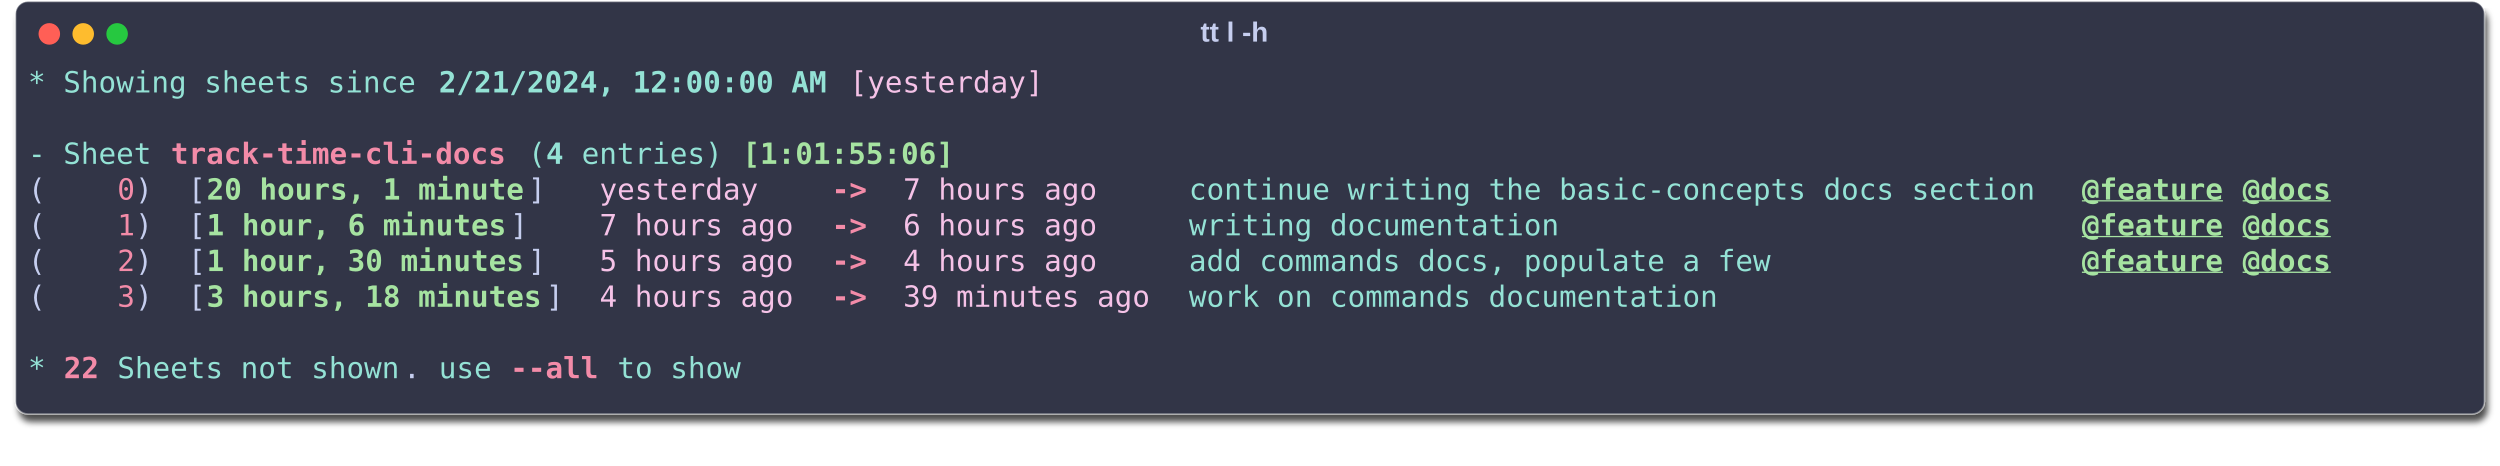
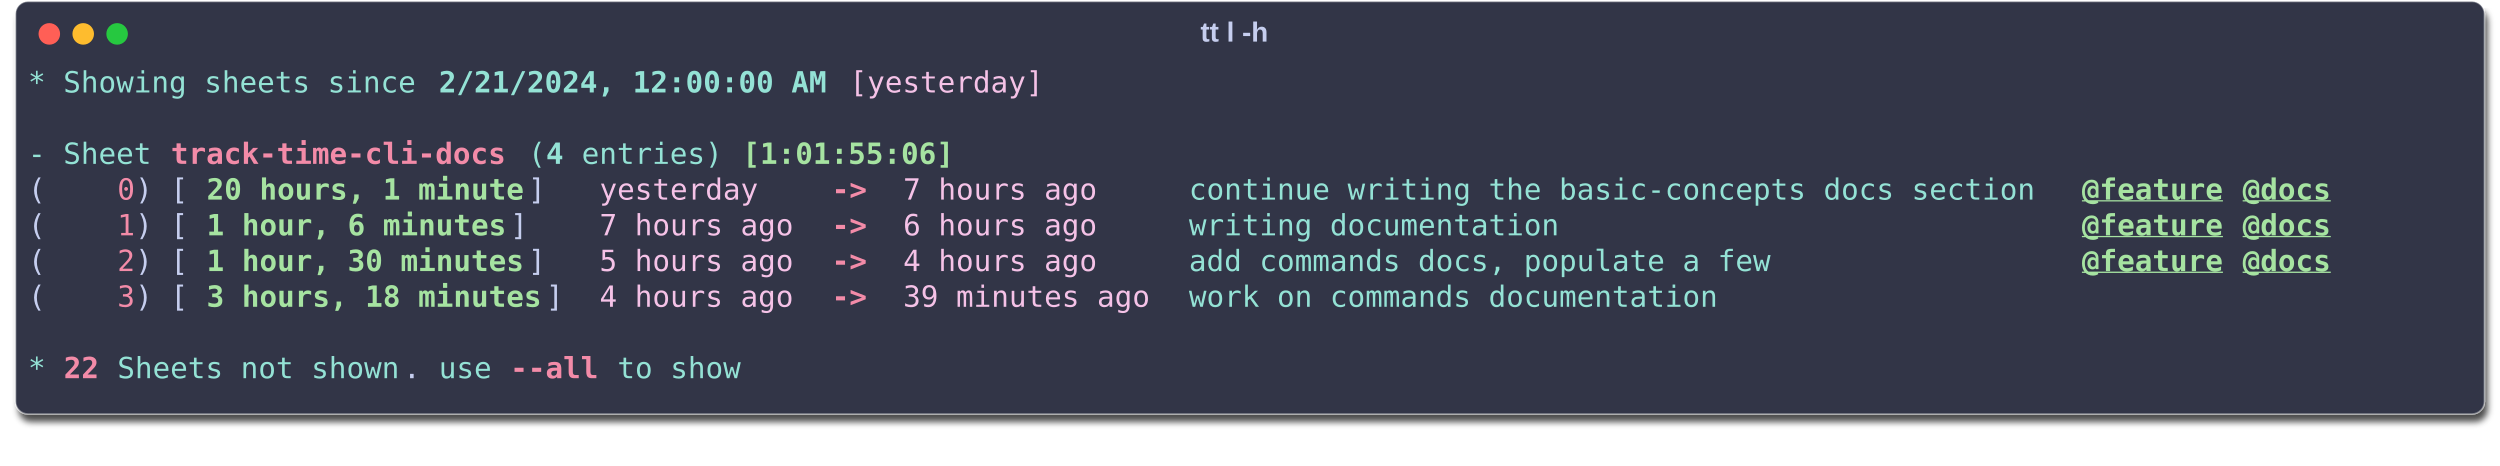
<svg xmlns="http://www.w3.org/2000/svg" class="rich-terminal shadow" viewBox="0 0 1622.333 301.933">
-   <style>
- 
-     @font-face {
-         font-family: "Fira Code";
-         src: local("FiraCode-Regular"),
-                 url("https://cdnjs.cloudflare.com/ajax/libs/firacode/6.2.0/woff2/FiraCode-Regular.woff2") format("woff2"),
-                 url("https://cdnjs.cloudflare.com/ajax/libs/firacode/6.2.0/woff/FiraCode-Regular.woff") format("woff");
-         font-style: normal;
-         font-weight: 400;
-     }
-     @font-face {
-         font-family: "Fira Code";
-         src: local("FiraCode-Bold"),
-                 url("https://cdnjs.cloudflare.com/ajax/libs/firacode/6.2.0/woff2/FiraCode-Bold.woff2") format("woff2"),
-                 url("https://cdnjs.cloudflare.com/ajax/libs/firacode/6.2.0/woff/FiraCode-Bold.woff") format("woff");
-         font-style: bold;
-         font-weight: 700;
-     }
- 
-     .terminal-2761543627-matrix {
-         font-family: Fira Code, monospace;
-         font-size: 20px;
-         line-height: 24.4px;
-         font-variant-east-asian: full-width;
-     }
- 
-     .terminal-2761543627-title {
-         font-size: 18px;
-         font-weight: bold;
-         font-family: arial;
-     }
- 
-     .shadow {
-         -webkit-filter: drop-shadow( 2px 5px 2px rgba(0, 0, 0, .7));
-         filter: drop-shadow( 2px 5px 2px rgba(0, 0, 0, .7));
-     }
-     .terminal-2761543627-r1 { fill: #94e2d5 }
- .terminal-2761543627-r2 { fill: #c6ceef }
- .terminal-2761543627-r3 { fill: #94e2d5;font-weight: bold }
- .terminal-2761543627-r4 { fill: #f5c2e7 }
- .terminal-2761543627-r5 { fill: #f38ba8;font-weight: bold }
- .terminal-2761543627-r6 { fill: #a6e3a1;font-weight: bold }
- .terminal-2761543627-r7 { fill: #f38ba8 }
- .terminal-2761543627-r8 { fill: #a6e3a1;font-weight: bold;text-decoration: underline; }
-     </style>
+   <style>@font-face{font-family:"Fira Code";src:local("FiraCode-Regular"),url(https://cdnjs.cloudflare.com/ajax/libs/firacode/6.2.0/woff2/FiraCode-Regular.woff2) format("woff2"),url(https://cdnjs.cloudflare.com/ajax/libs/firacode/6.2.0/woff/FiraCode-Regular.woff) format("woff");font-style:normal;font-weight:400}@font-face{font-family:"Fira Code";src:local("FiraCode-Bold"),url(https://cdnjs.cloudflare.com/ajax/libs/firacode/6.2.0/woff2/FiraCode-Bold.woff2) format("woff2"),url(https://cdnjs.cloudflare.com/ajax/libs/firacode/6.2.0/woff/FiraCode-Bold.woff) format("woff");font-style:bold;font-weight:700}.terminal-2761543627-matrix{font-family:Fira Code,monospace;font-size:20px;line-height:24.4px;font-variant-east-asian:full-width}.terminal-2761543627-title{font-size:18px;font-weight:700;font-family:arial}.shadow{-webkit-filter:drop-shadow(2px 5px 2px rgba(0,0,0,.7));filter:drop-shadow(2px 5px 2px rgba(0,0,0,.7))}.terminal-2761543627-r1{fill:#94e2d5}.terminal-2761543627-r2{fill:#c6ceef}.terminal-2761543627-r3{fill:#94e2d5;font-weight:700}.terminal-2761543627-r4{fill:#f5c2e7}.terminal-2761543627-r5{fill:#f38ba8;font-weight:700}.terminal-2761543627-r6{fill:#a6e3a1;font-weight:700}.terminal-2761543627-r7{fill:#f38ba8}.terminal-2761543627-r8{fill:#a6e3a1;font-weight:700;text-decoration:underline}</style>
  <defs>
    <clipPath id="terminal-2761543627-clip-terminal">
-       <rect x="0" y="0" width="1585.0" height="218.6" />
+       <rect width="1585" height="218.6" x="0" y="0" />
    </clipPath>
    <clipPath id="terminal-2761543627-line-0">
-       <rect x="0" y="1.5" width="1586" height="24.65" />
+       <rect width="1586" height="24.65" x="0" y="1.5" />
    </clipPath>
    <clipPath id="terminal-2761543627-line-1">
-       <rect x="0" y="25.9" width="1586" height="24.65" />
+       <rect width="1586" height="24.65" x="0" y="25.9" />
    </clipPath>
    <clipPath id="terminal-2761543627-line-2">
-       <rect x="0" y="50.3" width="1586" height="24.65" />
+       <rect width="1586" height="24.65" x="0" y="50.3" />
    </clipPath>
    <clipPath id="terminal-2761543627-line-3">
-       <rect x="0" y="74.7" width="1586" height="24.65" />
+       <rect width="1586" height="24.65" x="0" y="74.7" />
    </clipPath>
    <clipPath id="terminal-2761543627-line-4">
-       <rect x="0" y="99.1" width="1586" height="24.65" />
+       <rect width="1586" height="24.65" x="0" y="99.1" />
    </clipPath>
    <clipPath id="terminal-2761543627-line-5">
-       <rect x="0" y="123.5" width="1586" height="24.65" />
+       <rect width="1586" height="24.65" x="0" y="123.5" />
    </clipPath>
    <clipPath id="terminal-2761543627-line-6">
-       <rect x="0" y="147.9" width="1586" height="24.65" />
+       <rect width="1586" height="24.65" x="0" y="147.9" />
    </clipPath>
    <clipPath id="terminal-2761543627-line-7">
-       <rect x="0" y="172.3" width="1586" height="24.65" />
+       <rect width="1586" height="24.65" x="0" y="172.3" />
    </clipPath>
  </defs>
-   <rect fill="#303446" stroke="rgba(255,255,255,0.35)" stroke-width="1" x="10.167" y="1" width="1602" height="267.6" rx="8" />
-   <text class="terminal-2761543627-title" fill="#c6ceef" text-anchor="middle" x="801" y="27">tt l -h</text>
+   <rect width="1602" height="267.6" x="10.167" y="1" fill="#303446" stroke="rgba(255,255,255,0.35)" stroke-width="1" rx="8" />
+   <text x="801" y="27" fill="#c6ceef" class="terminal-2761543627-title" text-anchor="middle">tt l -h</text>
  <g transform="translate(32,22)">
    <circle cx="0" cy="0" r="7" fill="#ff5f57" />
    <circle cx="22" cy="0" r="7" fill="#febc2e" />
    <circle cx="44" cy="0" r="7" fill="#28c840" />
  </g>
-   <g transform="translate(18.16667, 41) scale(.95)" clip-path="url(#terminal-2761543627-clip-terminal)">
+   <g clip-path="url(#terminal-2761543627-clip-terminal)" transform="translate(18.16667, 41) scale(.95)">
    <g class="terminal-2761543627-matrix">
-       <text class="terminal-2761543627-r1" x="0" y="20" textLength="268.4" clip-path="url(#terminal-2761543627-line-0)">* Showing sheets since</text>
-       <text class="terminal-2761543627-r3" x="280.6" y="20" textLength="268.4" clip-path="url(#terminal-2761543627-line-0)">2/21/2024, 12:00:00 AM</text>
-       <text class="terminal-2761543627-r4" x="561.2" y="20" textLength="134.2" clip-path="url(#terminal-2761543627-line-0)">[yesterday]</text>
-       <text class="terminal-2761543627-r2" x="1586" y="20" textLength="12.2" clip-path="url(#terminal-2761543627-line-0)">
- </text>
-       <text class="terminal-2761543627-r2" x="1586" y="44.4" textLength="12.2" clip-path="url(#terminal-2761543627-line-1)">
- </text>
-       <text class="terminal-2761543627-r1" x="0" y="68.8" textLength="85.4" clip-path="url(#terminal-2761543627-line-2)">- Sheet</text>
-       <text class="terminal-2761543627-r5" x="97.6" y="68.8" textLength="231.8" clip-path="url(#terminal-2761543627-line-2)">track-time-cli-docs</text>
-       <text class="terminal-2761543627-r1" x="341.6" y="68.8" textLength="12.2" clip-path="url(#terminal-2761543627-line-2)">(</text>
-       <text class="terminal-2761543627-r3" x="353.8" y="68.8" textLength="12.2" clip-path="url(#terminal-2761543627-line-2)">4</text>
-       <text class="terminal-2761543627-r1" x="378.2" y="68.8" textLength="97.6" clip-path="url(#terminal-2761543627-line-2)">entries)</text>
-       <text class="terminal-2761543627-r6" x="488" y="68.8" textLength="146.4" clip-path="url(#terminal-2761543627-line-2)">[1:01:55:06]</text>
-       <text class="terminal-2761543627-r2" x="1586" y="68.8" textLength="12.2" clip-path="url(#terminal-2761543627-line-2)">
- </text>
-       <text class="terminal-2761543627-r2" x="0" y="93.2" textLength="61" clip-path="url(#terminal-2761543627-line-3)">    (</text>
-       <text class="terminal-2761543627-r7" x="61" y="93.2" textLength="12.2" clip-path="url(#terminal-2761543627-line-3)">0</text>
-       <text class="terminal-2761543627-r2" x="73.2" y="93.2" textLength="48.8" clip-path="url(#terminal-2761543627-line-3)">)  [</text>
-       <text class="terminal-2761543627-r6" x="122" y="93.2" textLength="219.6" clip-path="url(#terminal-2761543627-line-3)">20 hours, 1 minute</text>
-       <text class="terminal-2761543627-r2" x="341.6" y="93.2" textLength="48.8" clip-path="url(#terminal-2761543627-line-3)">]   </text>
-       <text class="terminal-2761543627-r4" x="390.4" y="93.2" textLength="109.8" clip-path="url(#terminal-2761543627-line-3)">yesterday</text>
-       <text class="terminal-2761543627-r5" x="549" y="93.2" textLength="24.4" clip-path="url(#terminal-2761543627-line-3)">-&gt;</text>
-       <text class="terminal-2761543627-r4" x="597.8" y="93.2" textLength="134.2" clip-path="url(#terminal-2761543627-line-3)">7 hours ago</text>
-       <text class="terminal-2761543627-r1" x="793" y="93.2" textLength="585.6" clip-path="url(#terminal-2761543627-line-3)">continue writing the basic-concepts docs section</text>
-       <text class="terminal-2761543627-r8" x="1403" y="93.2" textLength="97.6" clip-path="url(#terminal-2761543627-line-3)">@feature</text>
-       <text class="terminal-2761543627-r8" x="1512.8" y="93.2" textLength="61" clip-path="url(#terminal-2761543627-line-3)">@docs</text>
-       <text class="terminal-2761543627-r2" x="1586" y="93.2" textLength="12.2" clip-path="url(#terminal-2761543627-line-3)">
- </text>
-       <text class="terminal-2761543627-r2" x="0" y="117.6" textLength="61" clip-path="url(#terminal-2761543627-line-4)">    (</text>
-       <text class="terminal-2761543627-r7" x="61" y="117.6" textLength="12.2" clip-path="url(#terminal-2761543627-line-4)">1</text>
-       <text class="terminal-2761543627-r2" x="73.2" y="117.6" textLength="48.8" clip-path="url(#terminal-2761543627-line-4)">)  [</text>
-       <text class="terminal-2761543627-r6" x="122" y="117.6" textLength="207.4" clip-path="url(#terminal-2761543627-line-4)">1 hour, 6 minutes</text>
-       <text class="terminal-2761543627-r2" x="329.4" y="117.6" textLength="61" clip-path="url(#terminal-2761543627-line-4)">]    </text>
-       <text class="terminal-2761543627-r4" x="390.4" y="117.6" textLength="134.2" clip-path="url(#terminal-2761543627-line-4)">7 hours ago</text>
-       <text class="terminal-2761543627-r5" x="549" y="117.6" textLength="24.4" clip-path="url(#terminal-2761543627-line-4)">-&gt;</text>
-       <text class="terminal-2761543627-r4" x="597.8" y="117.6" textLength="134.2" clip-path="url(#terminal-2761543627-line-4)">6 hours ago</text>
-       <text class="terminal-2761543627-r1" x="793" y="117.6" textLength="256.2" clip-path="url(#terminal-2761543627-line-4)">writing documentation</text>
-       <text class="terminal-2761543627-r8" x="1403" y="117.6" textLength="97.6" clip-path="url(#terminal-2761543627-line-4)">@feature</text>
-       <text class="terminal-2761543627-r8" x="1512.8" y="117.6" textLength="61" clip-path="url(#terminal-2761543627-line-4)">@docs</text>
-       <text class="terminal-2761543627-r2" x="1586" y="117.6" textLength="12.2" clip-path="url(#terminal-2761543627-line-4)">
- </text>
-       <text class="terminal-2761543627-r2" x="0" y="142" textLength="61" clip-path="url(#terminal-2761543627-line-5)">    (</text>
-       <text class="terminal-2761543627-r7" x="61" y="142" textLength="12.2" clip-path="url(#terminal-2761543627-line-5)">2</text>
-       <text class="terminal-2761543627-r2" x="73.2" y="142" textLength="48.8" clip-path="url(#terminal-2761543627-line-5)">)  [</text>
-       <text class="terminal-2761543627-r6" x="122" y="142" textLength="219.6" clip-path="url(#terminal-2761543627-line-5)">1 hour, 30 minutes</text>
-       <text class="terminal-2761543627-r2" x="341.6" y="142" textLength="48.8" clip-path="url(#terminal-2761543627-line-5)">]   </text>
-       <text class="terminal-2761543627-r4" x="390.4" y="142" textLength="134.2" clip-path="url(#terminal-2761543627-line-5)">5 hours ago</text>
-       <text class="terminal-2761543627-r5" x="549" y="142" textLength="24.4" clip-path="url(#terminal-2761543627-line-5)">-&gt;</text>
-       <text class="terminal-2761543627-r4" x="597.8" y="142" textLength="134.2" clip-path="url(#terminal-2761543627-line-5)">4 hours ago</text>
-       <text class="terminal-2761543627-r1" x="793" y="142" textLength="402.6" clip-path="url(#terminal-2761543627-line-5)">add commands docs, populate a few</text>
-       <text class="terminal-2761543627-r8" x="1403" y="142" textLength="97.6" clip-path="url(#terminal-2761543627-line-5)">@feature</text>
-       <text class="terminal-2761543627-r8" x="1512.8" y="142" textLength="61" clip-path="url(#terminal-2761543627-line-5)">@docs</text>
-       <text class="terminal-2761543627-r2" x="1586" y="142" textLength="12.2" clip-path="url(#terminal-2761543627-line-5)">
- </text>
-       <text class="terminal-2761543627-r2" x="0" y="166.4" textLength="61" clip-path="url(#terminal-2761543627-line-6)">    (</text>
-       <text class="terminal-2761543627-r7" x="61" y="166.4" textLength="12.2" clip-path="url(#terminal-2761543627-line-6)">3</text>
-       <text class="terminal-2761543627-r2" x="73.2" y="166.4" textLength="48.8" clip-path="url(#terminal-2761543627-line-6)">)  [</text>
-       <text class="terminal-2761543627-r6" x="122" y="166.4" textLength="231.8" clip-path="url(#terminal-2761543627-line-6)">3 hours, 18 minutes</text>
-       <text class="terminal-2761543627-r2" x="353.8" y="166.4" textLength="36.6" clip-path="url(#terminal-2761543627-line-6)">]  </text>
-       <text class="terminal-2761543627-r4" x="390.4" y="166.4" textLength="134.2" clip-path="url(#terminal-2761543627-line-6)">4 hours ago</text>
-       <text class="terminal-2761543627-r5" x="549" y="166.4" textLength="24.4" clip-path="url(#terminal-2761543627-line-6)">-&gt;</text>
-       <text class="terminal-2761543627-r4" x="597.8" y="166.4" textLength="170.8" clip-path="url(#terminal-2761543627-line-6)">39 minutes ago</text>
-       <text class="terminal-2761543627-r1" x="793" y="166.4" textLength="366" clip-path="url(#terminal-2761543627-line-6)">work on commands documentation</text>
-       <text class="terminal-2761543627-r2" x="1586" y="166.4" textLength="12.2" clip-path="url(#terminal-2761543627-line-6)">
- </text>
-       <text class="terminal-2761543627-r2" x="1586" y="190.8" textLength="12.2" clip-path="url(#terminal-2761543627-line-7)">
- </text>
-       <text class="terminal-2761543627-r1" x="0" y="215.2" textLength="12.2" clip-path="url(#terminal-2761543627-line-8)">*</text>
-       <text class="terminal-2761543627-r5" x="24.4" y="215.2" textLength="24.4" clip-path="url(#terminal-2761543627-line-8)">22</text>
-       <text class="terminal-2761543627-r1" x="61" y="215.2" textLength="195.2" clip-path="url(#terminal-2761543627-line-8)">Sheets not shown</text>
-       <text class="terminal-2761543627-r2" x="256.2" y="215.2" textLength="24.4" clip-path="url(#terminal-2761543627-line-8)">. </text>
-       <text class="terminal-2761543627-r1" x="280.6" y="215.2" textLength="36.6" clip-path="url(#terminal-2761543627-line-8)">use</text>
-       <text class="terminal-2761543627-r5" x="329.4" y="215.2" textLength="61" clip-path="url(#terminal-2761543627-line-8)">--all</text>
-       <text class="terminal-2761543627-r1" x="402.6" y="215.2" textLength="85.4" clip-path="url(#terminal-2761543627-line-8)">to show</text>
-       <text class="terminal-2761543627-r2" x="1586" y="215.2" textLength="12.2" clip-path="url(#terminal-2761543627-line-8)">
- </text>
+       <text x="0" y="20" class="terminal-2761543627-r1" clip-path="url(#terminal-2761543627-line-0)" textLength="268.4">* Showing sheets since</text>
+       <text x="280.6" y="20" class="terminal-2761543627-r3" clip-path="url(#terminal-2761543627-line-0)" textLength="268.4">2/21/2024, 12:00:00 AM</text>
+       <text x="561.2" y="20" class="terminal-2761543627-r4" clip-path="url(#terminal-2761543627-line-0)" textLength="134.2">[yesterday]</text>
+       <text x="0" y="68.8" class="terminal-2761543627-r1" clip-path="url(#terminal-2761543627-line-2)" textLength="85.4">- Sheet</text>
+       <text x="97.6" y="68.8" class="terminal-2761543627-r5" clip-path="url(#terminal-2761543627-line-2)" textLength="231.8">track-time-cli-docs</text>
+       <text x="341.6" y="68.8" class="terminal-2761543627-r1" clip-path="url(#terminal-2761543627-line-2)" textLength="12.2">(</text>
+       <text x="353.8" y="68.8" class="terminal-2761543627-r3" clip-path="url(#terminal-2761543627-line-2)" textLength="12.2">4</text>
+       <text x="378.2" y="68.8" class="terminal-2761543627-r1" clip-path="url(#terminal-2761543627-line-2)" textLength="97.6">entries)</text>
+       <text x="488" y="68.8" class="terminal-2761543627-r6" clip-path="url(#terminal-2761543627-line-2)" textLength="146.4">[1:01:55:06]</text>
+       <text x="0" y="93.2" class="terminal-2761543627-r2" clip-path="url(#terminal-2761543627-line-3)" textLength="61">(</text>
+       <text x="61" y="93.2" class="terminal-2761543627-r7" clip-path="url(#terminal-2761543627-line-3)" textLength="12.2">0</text>
+       <text x="73.2" y="93.2" class="terminal-2761543627-r2" clip-path="url(#terminal-2761543627-line-3)" textLength="48.8">) [</text>
+       <text x="122" y="93.2" class="terminal-2761543627-r6" clip-path="url(#terminal-2761543627-line-3)" textLength="219.6">20 hours, 1 minute</text>
+       <text x="341.6" y="93.2" class="terminal-2761543627-r2" clip-path="url(#terminal-2761543627-line-3)" textLength="48.8">]</text>
+       <text x="390.4" y="93.2" class="terminal-2761543627-r4" clip-path="url(#terminal-2761543627-line-3)" textLength="109.8">yesterday</text>
+       <text x="549" y="93.2" class="terminal-2761543627-r5" clip-path="url(#terminal-2761543627-line-3)" textLength="24.4">-&gt;</text>
+       <text x="597.8" y="93.2" class="terminal-2761543627-r4" clip-path="url(#terminal-2761543627-line-3)" textLength="134.2">7 hours ago</text>
+       <text x="793" y="93.2" class="terminal-2761543627-r1" clip-path="url(#terminal-2761543627-line-3)" textLength="585.6">continue writing the basic-concepts docs section</text>
+       <text x="1403" y="93.2" class="terminal-2761543627-r8" clip-path="url(#terminal-2761543627-line-3)" textLength="97.6">@feature</text>
+       <text x="1512.8" y="93.2" class="terminal-2761543627-r8" clip-path="url(#terminal-2761543627-line-3)" textLength="61">@docs</text>
+       <text x="0" y="117.6" class="terminal-2761543627-r2" clip-path="url(#terminal-2761543627-line-4)" textLength="61">(</text>
+       <text x="61" y="117.6" class="terminal-2761543627-r7" clip-path="url(#terminal-2761543627-line-4)" textLength="12.2">1</text>
+       <text x="73.2" y="117.6" class="terminal-2761543627-r2" clip-path="url(#terminal-2761543627-line-4)" textLength="48.8">) [</text>
+       <text x="122" y="117.6" class="terminal-2761543627-r6" clip-path="url(#terminal-2761543627-line-4)" textLength="207.4">1 hour, 6 minutes</text>
+       <text x="329.4" y="117.6" class="terminal-2761543627-r2" clip-path="url(#terminal-2761543627-line-4)" textLength="61">]</text>
+       <text x="390.4" y="117.6" class="terminal-2761543627-r4" clip-path="url(#terminal-2761543627-line-4)" textLength="134.2">7 hours ago</text>
+       <text x="549" y="117.6" class="terminal-2761543627-r5" clip-path="url(#terminal-2761543627-line-4)" textLength="24.4">-&gt;</text>
+       <text x="597.8" y="117.6" class="terminal-2761543627-r4" clip-path="url(#terminal-2761543627-line-4)" textLength="134.2">6 hours ago</text>
+       <text x="793" y="117.6" class="terminal-2761543627-r1" clip-path="url(#terminal-2761543627-line-4)" textLength="256.2">writing documentation</text>
+       <text x="1403" y="117.6" class="terminal-2761543627-r8" clip-path="url(#terminal-2761543627-line-4)" textLength="97.6">@feature</text>
+       <text x="1512.8" y="117.6" class="terminal-2761543627-r8" clip-path="url(#terminal-2761543627-line-4)" textLength="61">@docs</text>
+       <text x="0" y="142" class="terminal-2761543627-r2" clip-path="url(#terminal-2761543627-line-5)" textLength="61">(</text>
+       <text x="61" y="142" class="terminal-2761543627-r7" clip-path="url(#terminal-2761543627-line-5)" textLength="12.2">2</text>
+       <text x="73.2" y="142" class="terminal-2761543627-r2" clip-path="url(#terminal-2761543627-line-5)" textLength="48.8">) [</text>
+       <text x="122" y="142" class="terminal-2761543627-r6" clip-path="url(#terminal-2761543627-line-5)" textLength="219.6">1 hour, 30 minutes</text>
+       <text x="341.6" y="142" class="terminal-2761543627-r2" clip-path="url(#terminal-2761543627-line-5)" textLength="48.8">]</text>
+       <text x="390.4" y="142" class="terminal-2761543627-r4" clip-path="url(#terminal-2761543627-line-5)" textLength="134.2">5 hours ago</text>
+       <text x="549" y="142" class="terminal-2761543627-r5" clip-path="url(#terminal-2761543627-line-5)" textLength="24.4">-&gt;</text>
+       <text x="597.8" y="142" class="terminal-2761543627-r4" clip-path="url(#terminal-2761543627-line-5)" textLength="134.2">4 hours ago</text>
+       <text x="793" y="142" class="terminal-2761543627-r1" clip-path="url(#terminal-2761543627-line-5)" textLength="402.6">add commands docs, populate a few</text>
+       <text x="1403" y="142" class="terminal-2761543627-r8" clip-path="url(#terminal-2761543627-line-5)" textLength="97.6">@feature</text>
+       <text x="1512.8" y="142" class="terminal-2761543627-r8" clip-path="url(#terminal-2761543627-line-5)" textLength="61">@docs</text>
+       <text x="0" y="166.4" class="terminal-2761543627-r2" clip-path="url(#terminal-2761543627-line-6)" textLength="61">(</text>
+       <text x="61" y="166.4" class="terminal-2761543627-r7" clip-path="url(#terminal-2761543627-line-6)" textLength="12.2">3</text>
+       <text x="73.2" y="166.4" class="terminal-2761543627-r2" clip-path="url(#terminal-2761543627-line-6)" textLength="48.8">) [</text>
+       <text x="122" y="166.4" class="terminal-2761543627-r6" clip-path="url(#terminal-2761543627-line-6)" textLength="231.8">3 hours, 18 minutes</text>
+       <text x="353.8" y="166.4" class="terminal-2761543627-r2" clip-path="url(#terminal-2761543627-line-6)" textLength="36.6">]</text>
+       <text x="390.4" y="166.4" class="terminal-2761543627-r4" clip-path="url(#terminal-2761543627-line-6)" textLength="134.2">4 hours ago</text>
+       <text x="549" y="166.4" class="terminal-2761543627-r5" clip-path="url(#terminal-2761543627-line-6)" textLength="24.4">-&gt;</text>
+       <text x="597.8" y="166.4" class="terminal-2761543627-r4" clip-path="url(#terminal-2761543627-line-6)" textLength="170.8">39 minutes ago</text>
+       <text x="793" y="166.4" class="terminal-2761543627-r1" clip-path="url(#terminal-2761543627-line-6)" textLength="366">work on commands documentation</text>
+       <text x="0" y="215.2" class="terminal-2761543627-r1" clip-path="url(#terminal-2761543627-line-8)" textLength="12.2">*</text>
+       <text x="24.4" y="215.2" class="terminal-2761543627-r5" clip-path="url(#terminal-2761543627-line-8)" textLength="24.4">22</text>
+       <text x="61" y="215.2" class="terminal-2761543627-r1" clip-path="url(#terminal-2761543627-line-8)" textLength="195.2">Sheets not shown</text>
+       <text x="256.2" y="215.2" class="terminal-2761543627-r2" clip-path="url(#terminal-2761543627-line-8)" textLength="24.4">.</text>
+       <text x="280.6" y="215.2" class="terminal-2761543627-r1" clip-path="url(#terminal-2761543627-line-8)" textLength="36.6">use</text>
+       <text x="329.4" y="215.2" class="terminal-2761543627-r5" clip-path="url(#terminal-2761543627-line-8)" textLength="61">--all</text>
+       <text x="402.6" y="215.2" class="terminal-2761543627-r1" clip-path="url(#terminal-2761543627-line-8)" textLength="85.4">to show</text>
    </g>
  </g>
</svg>
